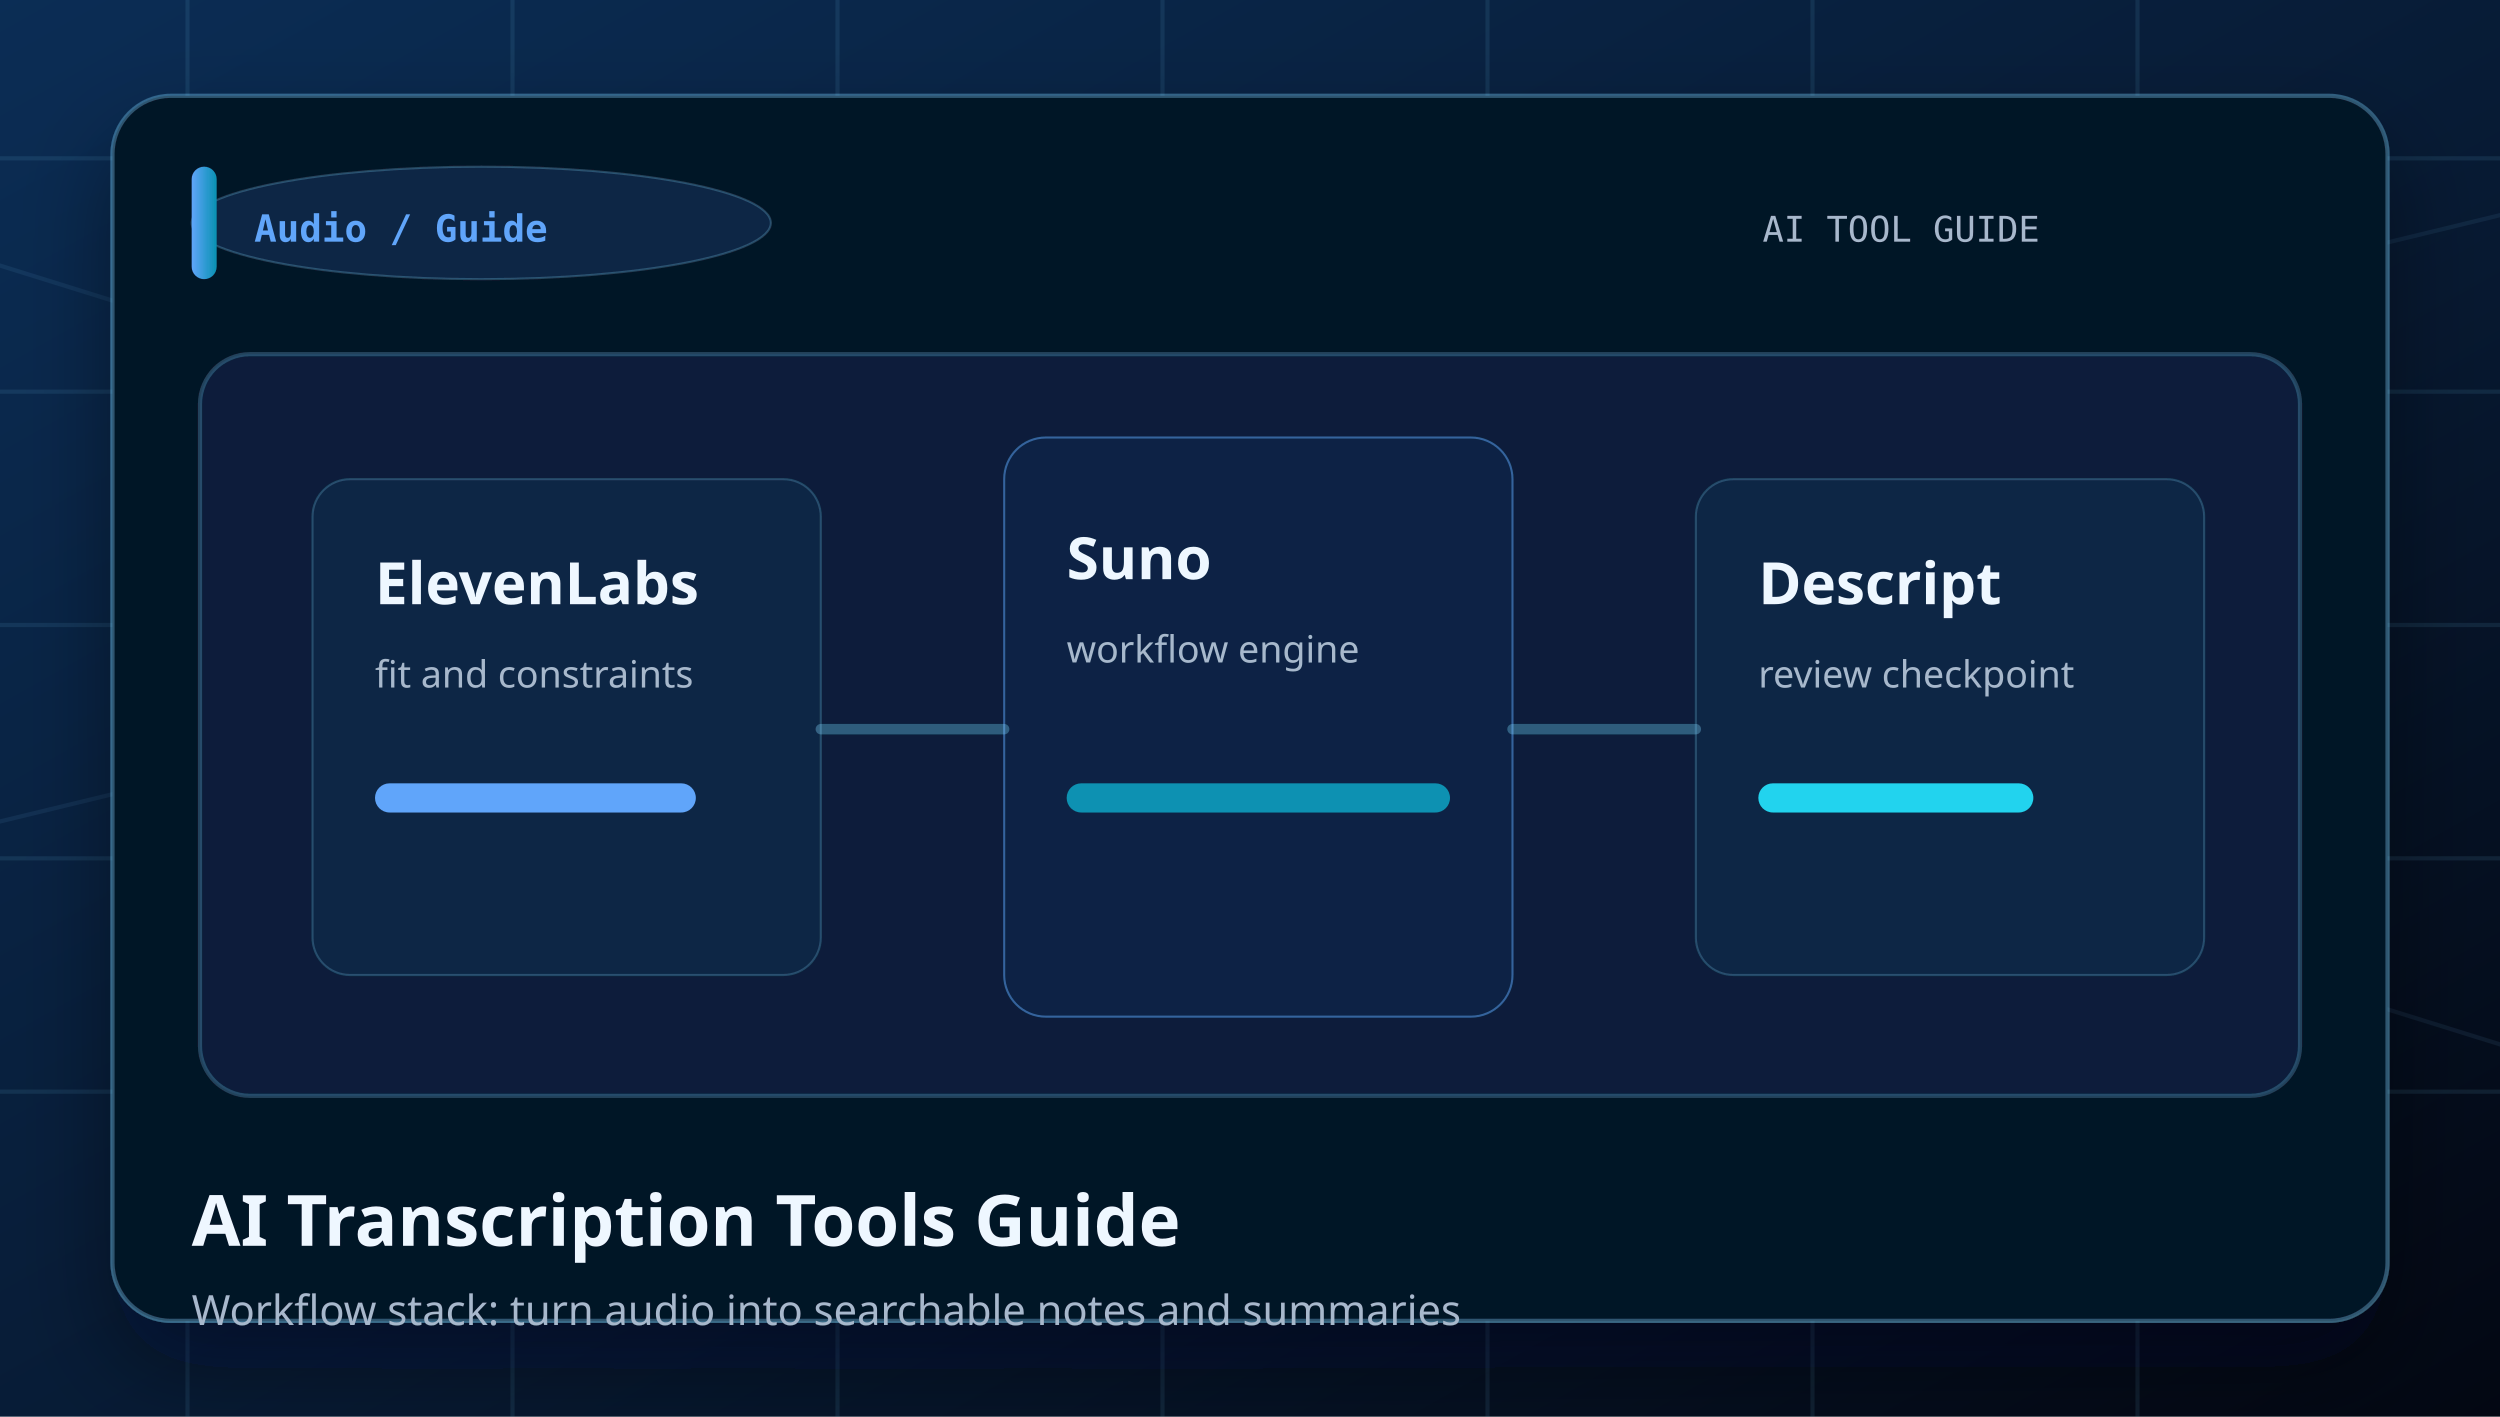
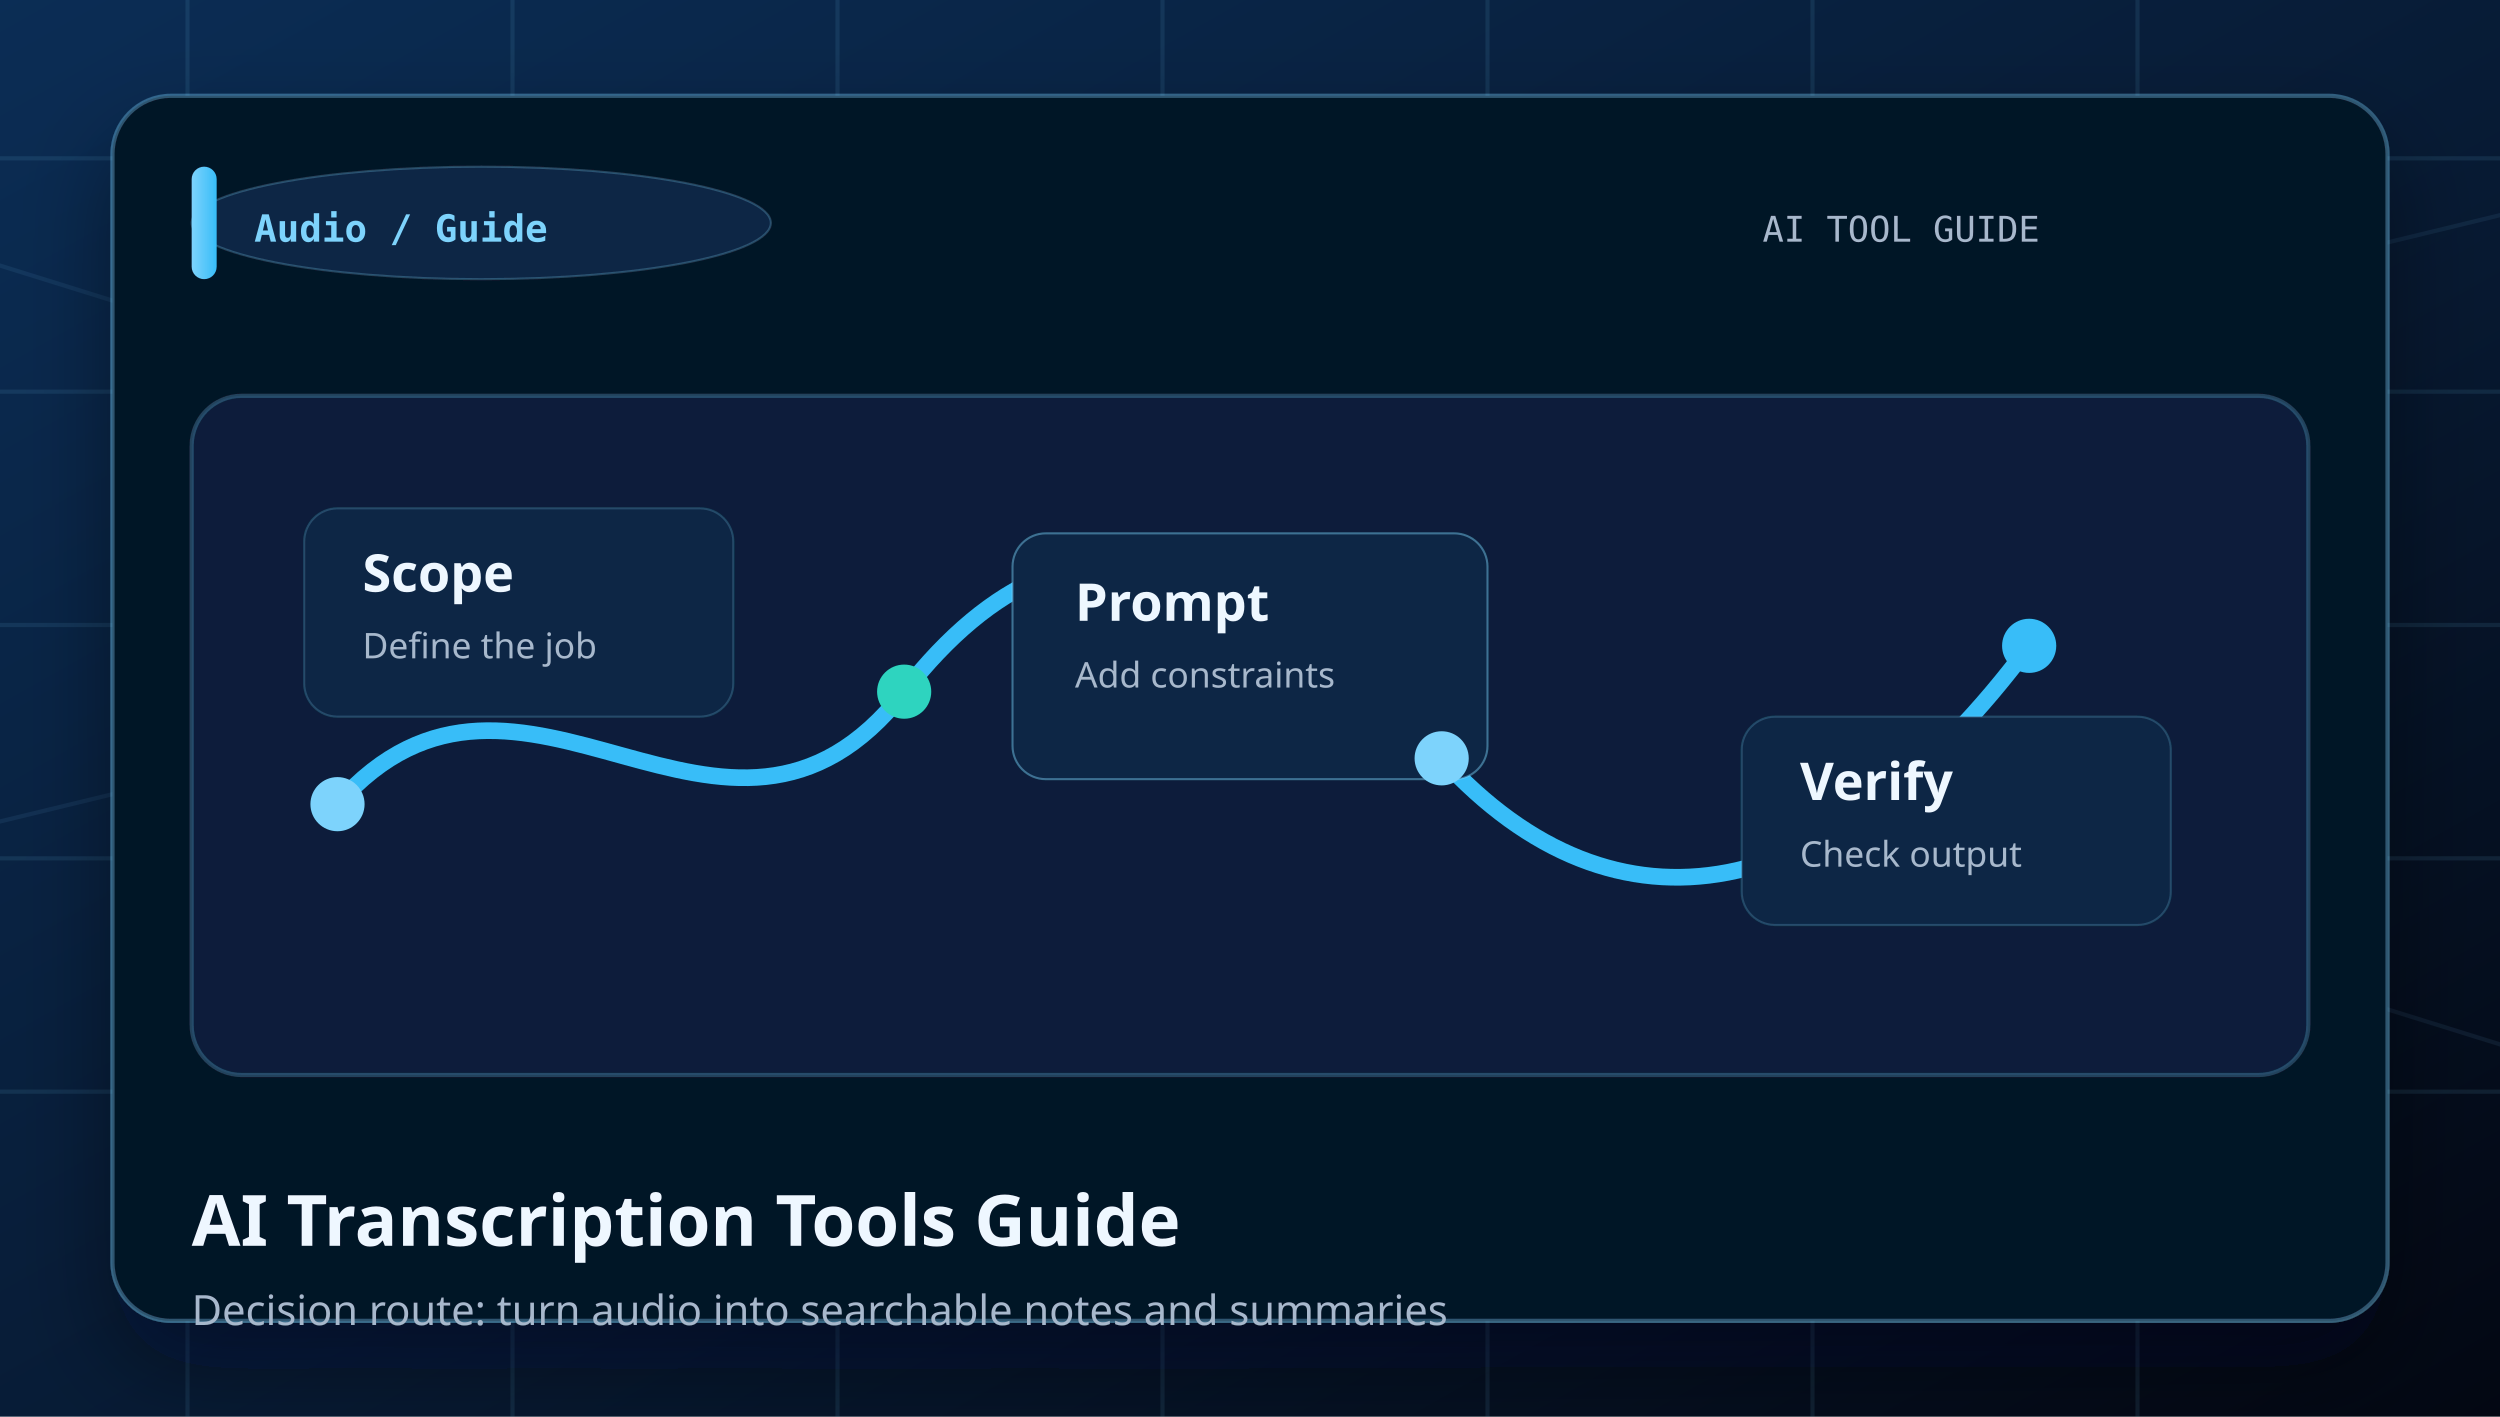
<svg xmlns="http://www.w3.org/2000/svg" width="1200" height="680" viewBox="0 0 1200 680" role="img" aria-labelledby="title desc">
  <defs>
    <linearGradient id="articleBg" x1="0" x2="1" y1="0" y2="1">
      <stop offset="0" stop-color="#0b2d55" />
      <stop offset=".56" stop-color="#071a33" />
      <stop offset="1" stop-color="#030712" />
    </linearGradient>
    <linearGradient id="articleAccent" x1="0" x2="1">
-       <stop offset="0" stop-color="#60a5fa" />
-       <stop offset="1" stop-color="#0891b2" />
+       <stop offset="0" stop-color="#7dd3fc" />
+       <stop offset="1" stop-color="#38bdf8" />
    </linearGradient>
    <filter id="articleShadow" x="-20%" y="-20%" width="140%" height="140%">
      <feDropShadow dx="0" dy="22" stdDeviation="22" flood-color="#020617" flood-opacity=".42" />
    </filter>
  </defs>
  <rect width="1200" height="680" fill="url(#articleBg)" />
  <path d="M0 76h1200M0 188h1200M0 300h1200M0 412h1200M0 524h1200M90 0v680M246 0v680M402 0v680M558 0v680M714 0v680M870 0v680M1026 0v680" stroke="#7dd3fc" stroke-width="2" opacity=".10" />
  <path d="M-24 120L1260 520M-40 404L1230 96" stroke="#7dd3fc" stroke-width="2" stroke-opacity=".08" />
  <g filter="url(#articleShadow)">
    <rect x="54" y="46" width="1092" height="588" rx="28" fill="#061426" stroke="#7dd3fc" stroke-opacity=".34" stroke-width="2" />
    <rect x="92" y="80" width="278" height="54" rx="999" fill="#0f2745" stroke="#7dd3fc" stroke-opacity=".26" />
    <rect x="92" y="80" width="12" height="54" rx="6" fill="url(#articleAccent)" />
-     <text x="122" y="116" font-family="Cascadia Mono,Consolas,monospace" font-size="18" font-weight="800" fill="#60a5fa">Audio / Guide</text>
+     <text x="122" y="116" font-family="Cascadia Mono,Consolas,monospace" font-size="18" font-weight="800" fill="#7dd3fc">Audio / Guide</text>
    <text x="846" y="116" font-family="Cascadia Mono,Consolas,monospace" font-size="17" fill="#a7b8cc">AI TOOL GUIDE</text>
-     <g transform="translate(96 170)">
-       <rect width="1008" height="356" rx="24" fill="#081f3a" stroke="#7dd3fc" stroke-opacity=".25" stroke-width="2" />
+     <g transform="translate(92 190)">
+       <rect width="1016" height="326" rx="24" fill="#081f3a" stroke="#7dd3fc" stroke-opacity=".25" stroke-width="2" />
+       <path d="M70 196C158 96 256 252 342 142S516 82 600 174s188 72 282-54" fill="none" stroke="#38bdf8" stroke-width="8" stroke-linecap="round" />
      <g font-family="Segoe UI,Trebuchet MS,sans-serif">
-         <rect x="54" y="60" width="244" height="238" rx="18" fill="#0f2745" stroke="#7dd3fc" stroke-opacity=".24" />
-         <text x="84" y="120" font-size="28" font-weight="800" fill="#eef7ff">ElevenLabs</text>
-         <text x="84" y="160" font-size="18" fill="#a7b8cc">fit and constraints</text>
-         <rect x="84" y="206" width="154" height="14" rx="7" fill="#60a5fa" />
-         <rect x="386" y="40" width="244" height="278" rx="20" fill="#0b2444" stroke="#60a5fa" stroke-opacity=".50" />
-         <text x="416" y="108" font-size="28" font-weight="800" fill="#eef7ff">Suno</text>
-         <text x="416" y="148" font-size="18" fill="#a7b8cc">workflow engine</text>
-         <rect x="416" y="206" width="184" height="14" rx="7" fill="#0891b2" />
-         <rect x="718" y="60" width="244" height="238" rx="18" fill="#0f2745" stroke="#7dd3fc" stroke-opacity=".24" />
-         <text x="748" y="120" font-size="28" font-weight="800" fill="#eef7ff">Descript</text>
-         <text x="748" y="160" font-size="18" fill="#a7b8cc">review checkpoint</text>
-         <rect x="748" y="206" width="132" height="14" rx="7" fill="#22d3ee" />
+         <rect x="54" y="54" width="206" height="100" rx="16" fill="#0f2745" stroke="#7dd3fc" stroke-opacity=".22" />
+         <text x="82" y="94" font-size="25" font-weight="800" fill="#eef7ff">Scope</text>
+         <text x="82" y="126" font-size="17" fill="#a7b8cc">Define the job</text>
+         <rect x="394" y="66" width="228" height="118" rx="16" fill="#0f2745" stroke="#7dd3fc" stroke-opacity=".44" />
+         <text x="424" y="108" font-size="25" font-weight="800" fill="#eef7ff">Prompt</text>
+         <text x="424" y="140" font-size="17" fill="#a7b8cc">Add constraints</text>
+         <rect x="744" y="154" width="206" height="100" rx="16" fill="#0f2745" stroke="#7dd3fc" stroke-opacity=".22" />
+         <text x="772" y="194" font-size="25" font-weight="800" fill="#eef7ff">Verify</text>
+         <text x="772" y="226" font-size="17" fill="#a7b8cc">Check output</text>
      </g>
-       <path d="M298 180h88M630 180h88" stroke="#7dd3fc" stroke-width="5" stroke-opacity=".34" stroke-linecap="round" />
+       <circle cx="70" cy="196" r="13" fill="#7dd3fc" />
+       <circle cx="342" cy="142" r="13" fill="#2dd4bf" />
+       <circle cx="600" cy="174" r="13" fill="#7dd3fc" />
+       <circle cx="882" cy="120" r="13" fill="#38bdf8" />
    </g>
    <text x="92" y="598" font-family="Segoe UI,Trebuchet MS,sans-serif" font-size="34" font-weight="800" fill="#eef7ff">AI Transcription Tools Guide</text>
-     <text x="92" y="636" font-family="Segoe UI,Trebuchet MS,sans-serif" font-size="20" fill="#a7b8cc">Workflow stack: turn audio into searchable notes and summaries</text>
+     <text x="92" y="636" font-family="Segoe UI,Trebuchet MS,sans-serif" font-size="20" fill="#a7b8cc">Decision route: turn audio into searchable notes and summaries</text>
  </g>
</svg>
